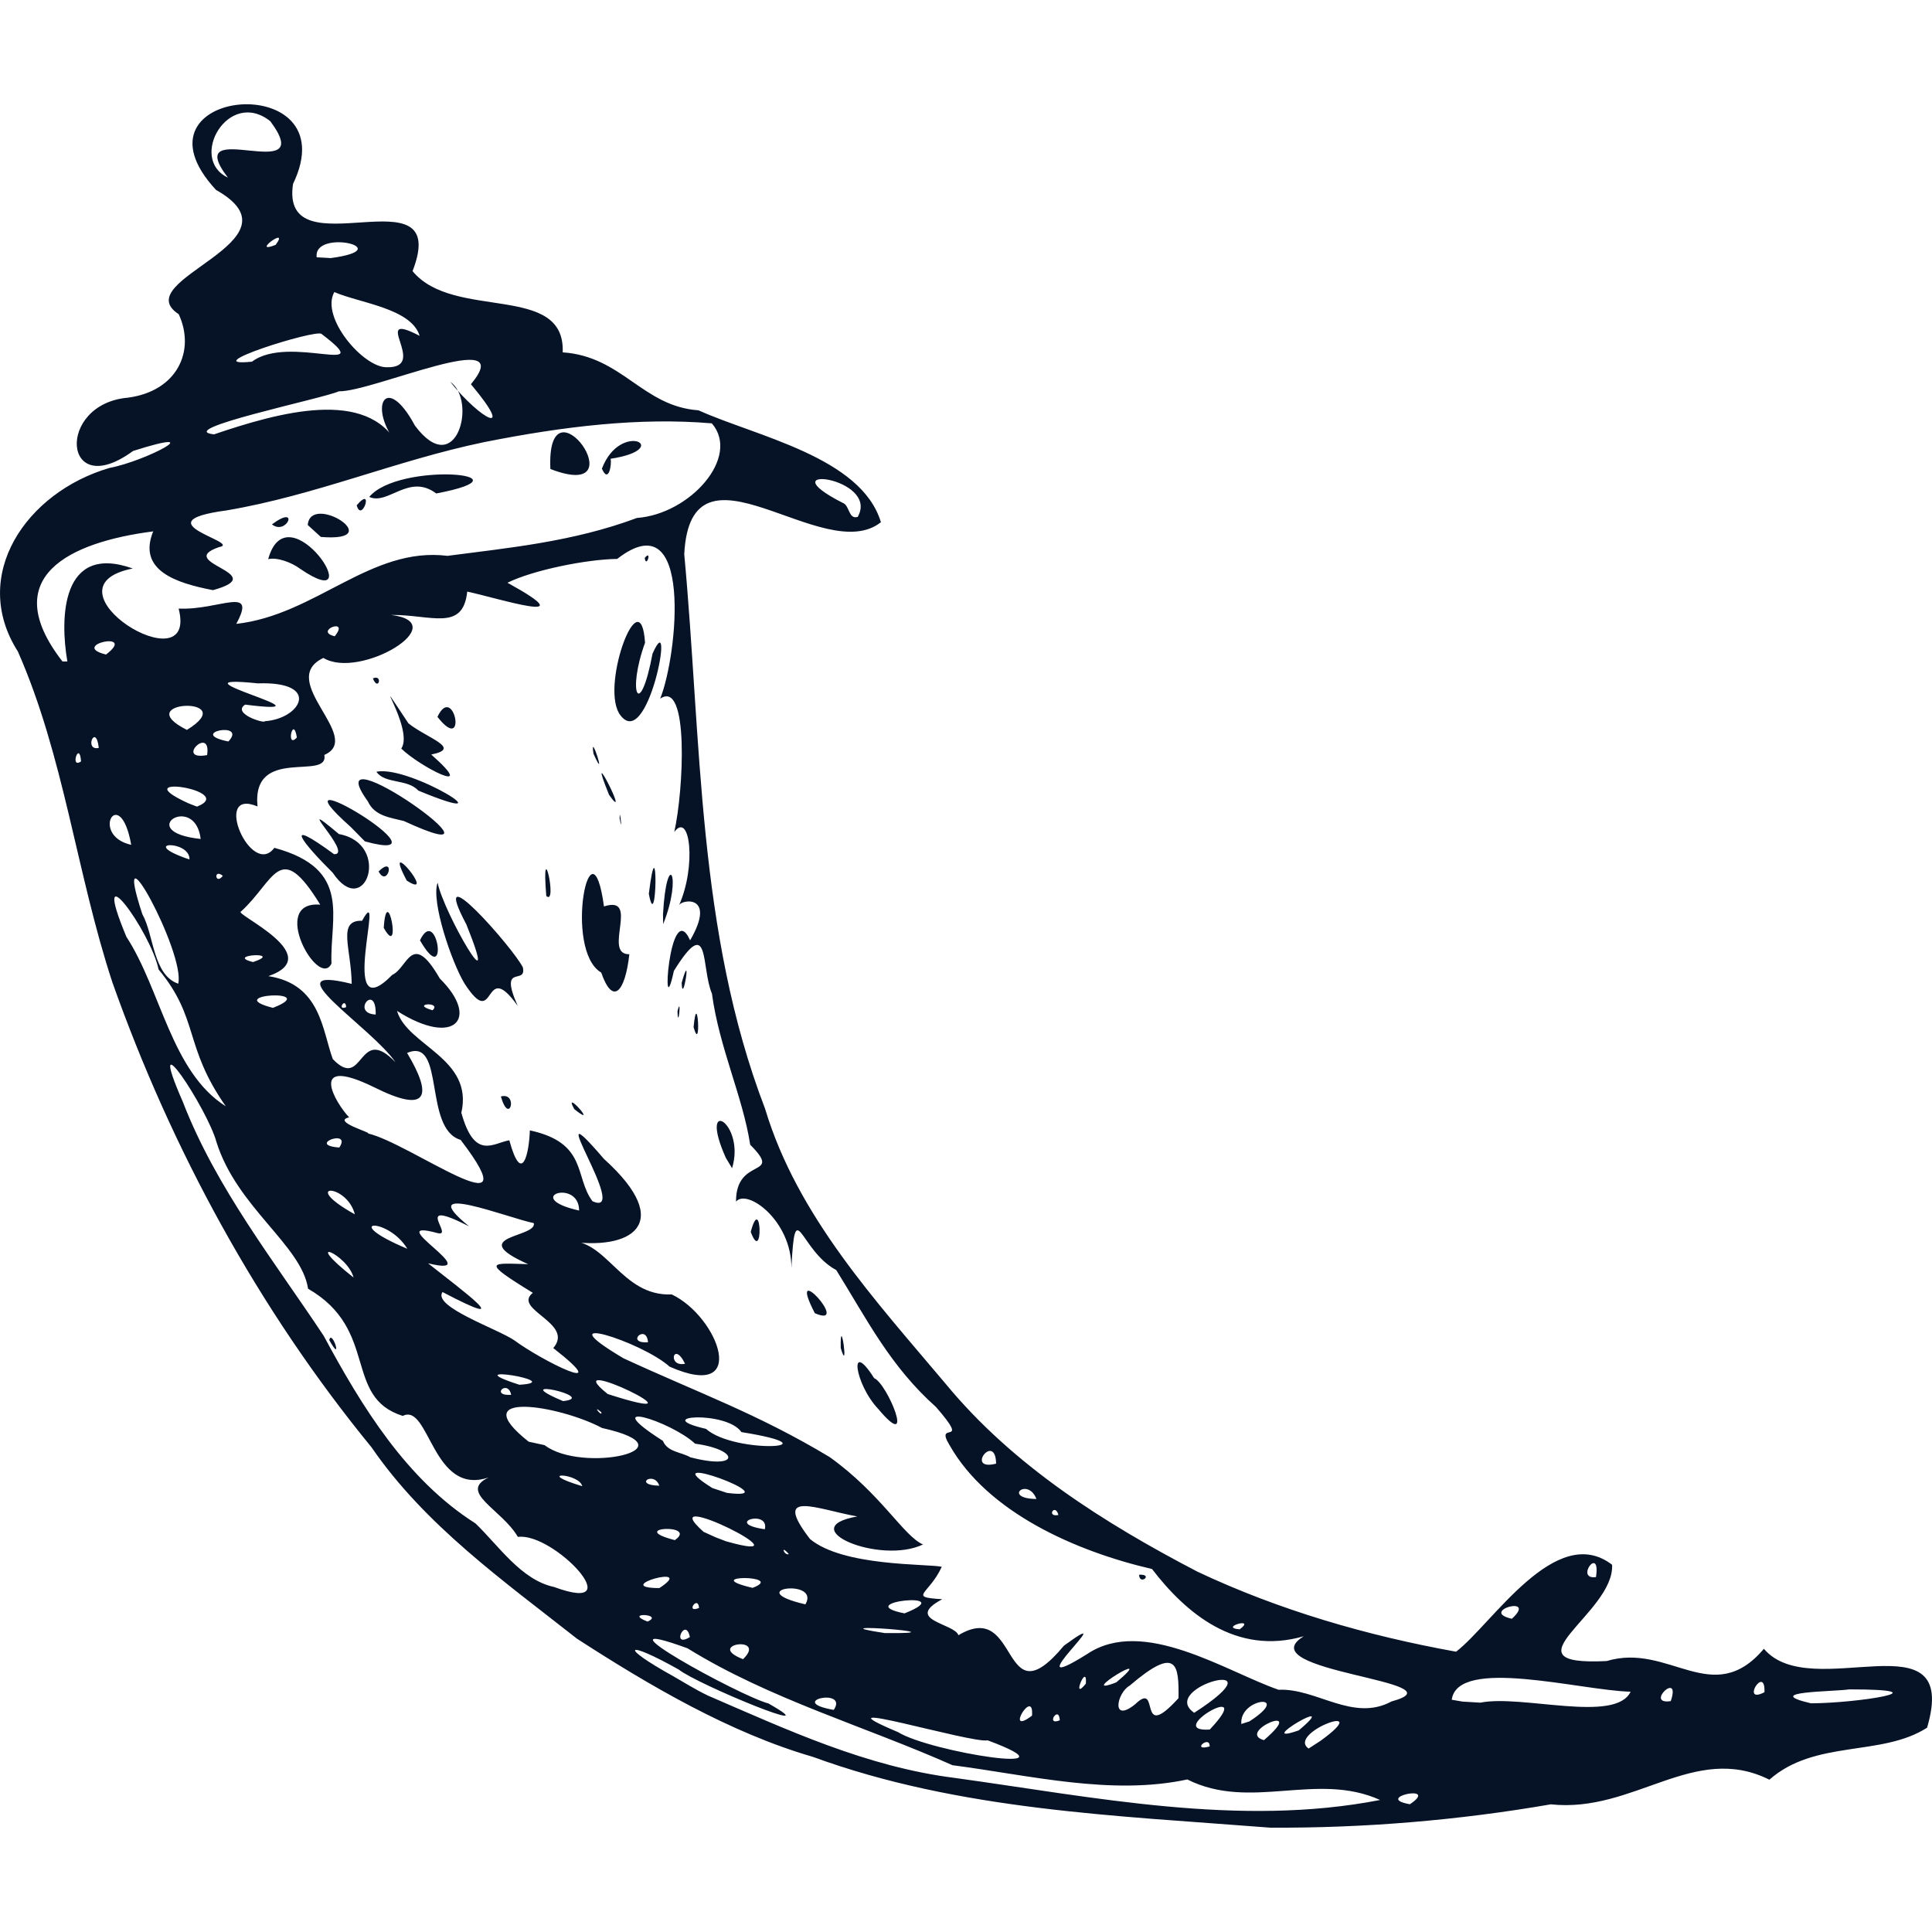
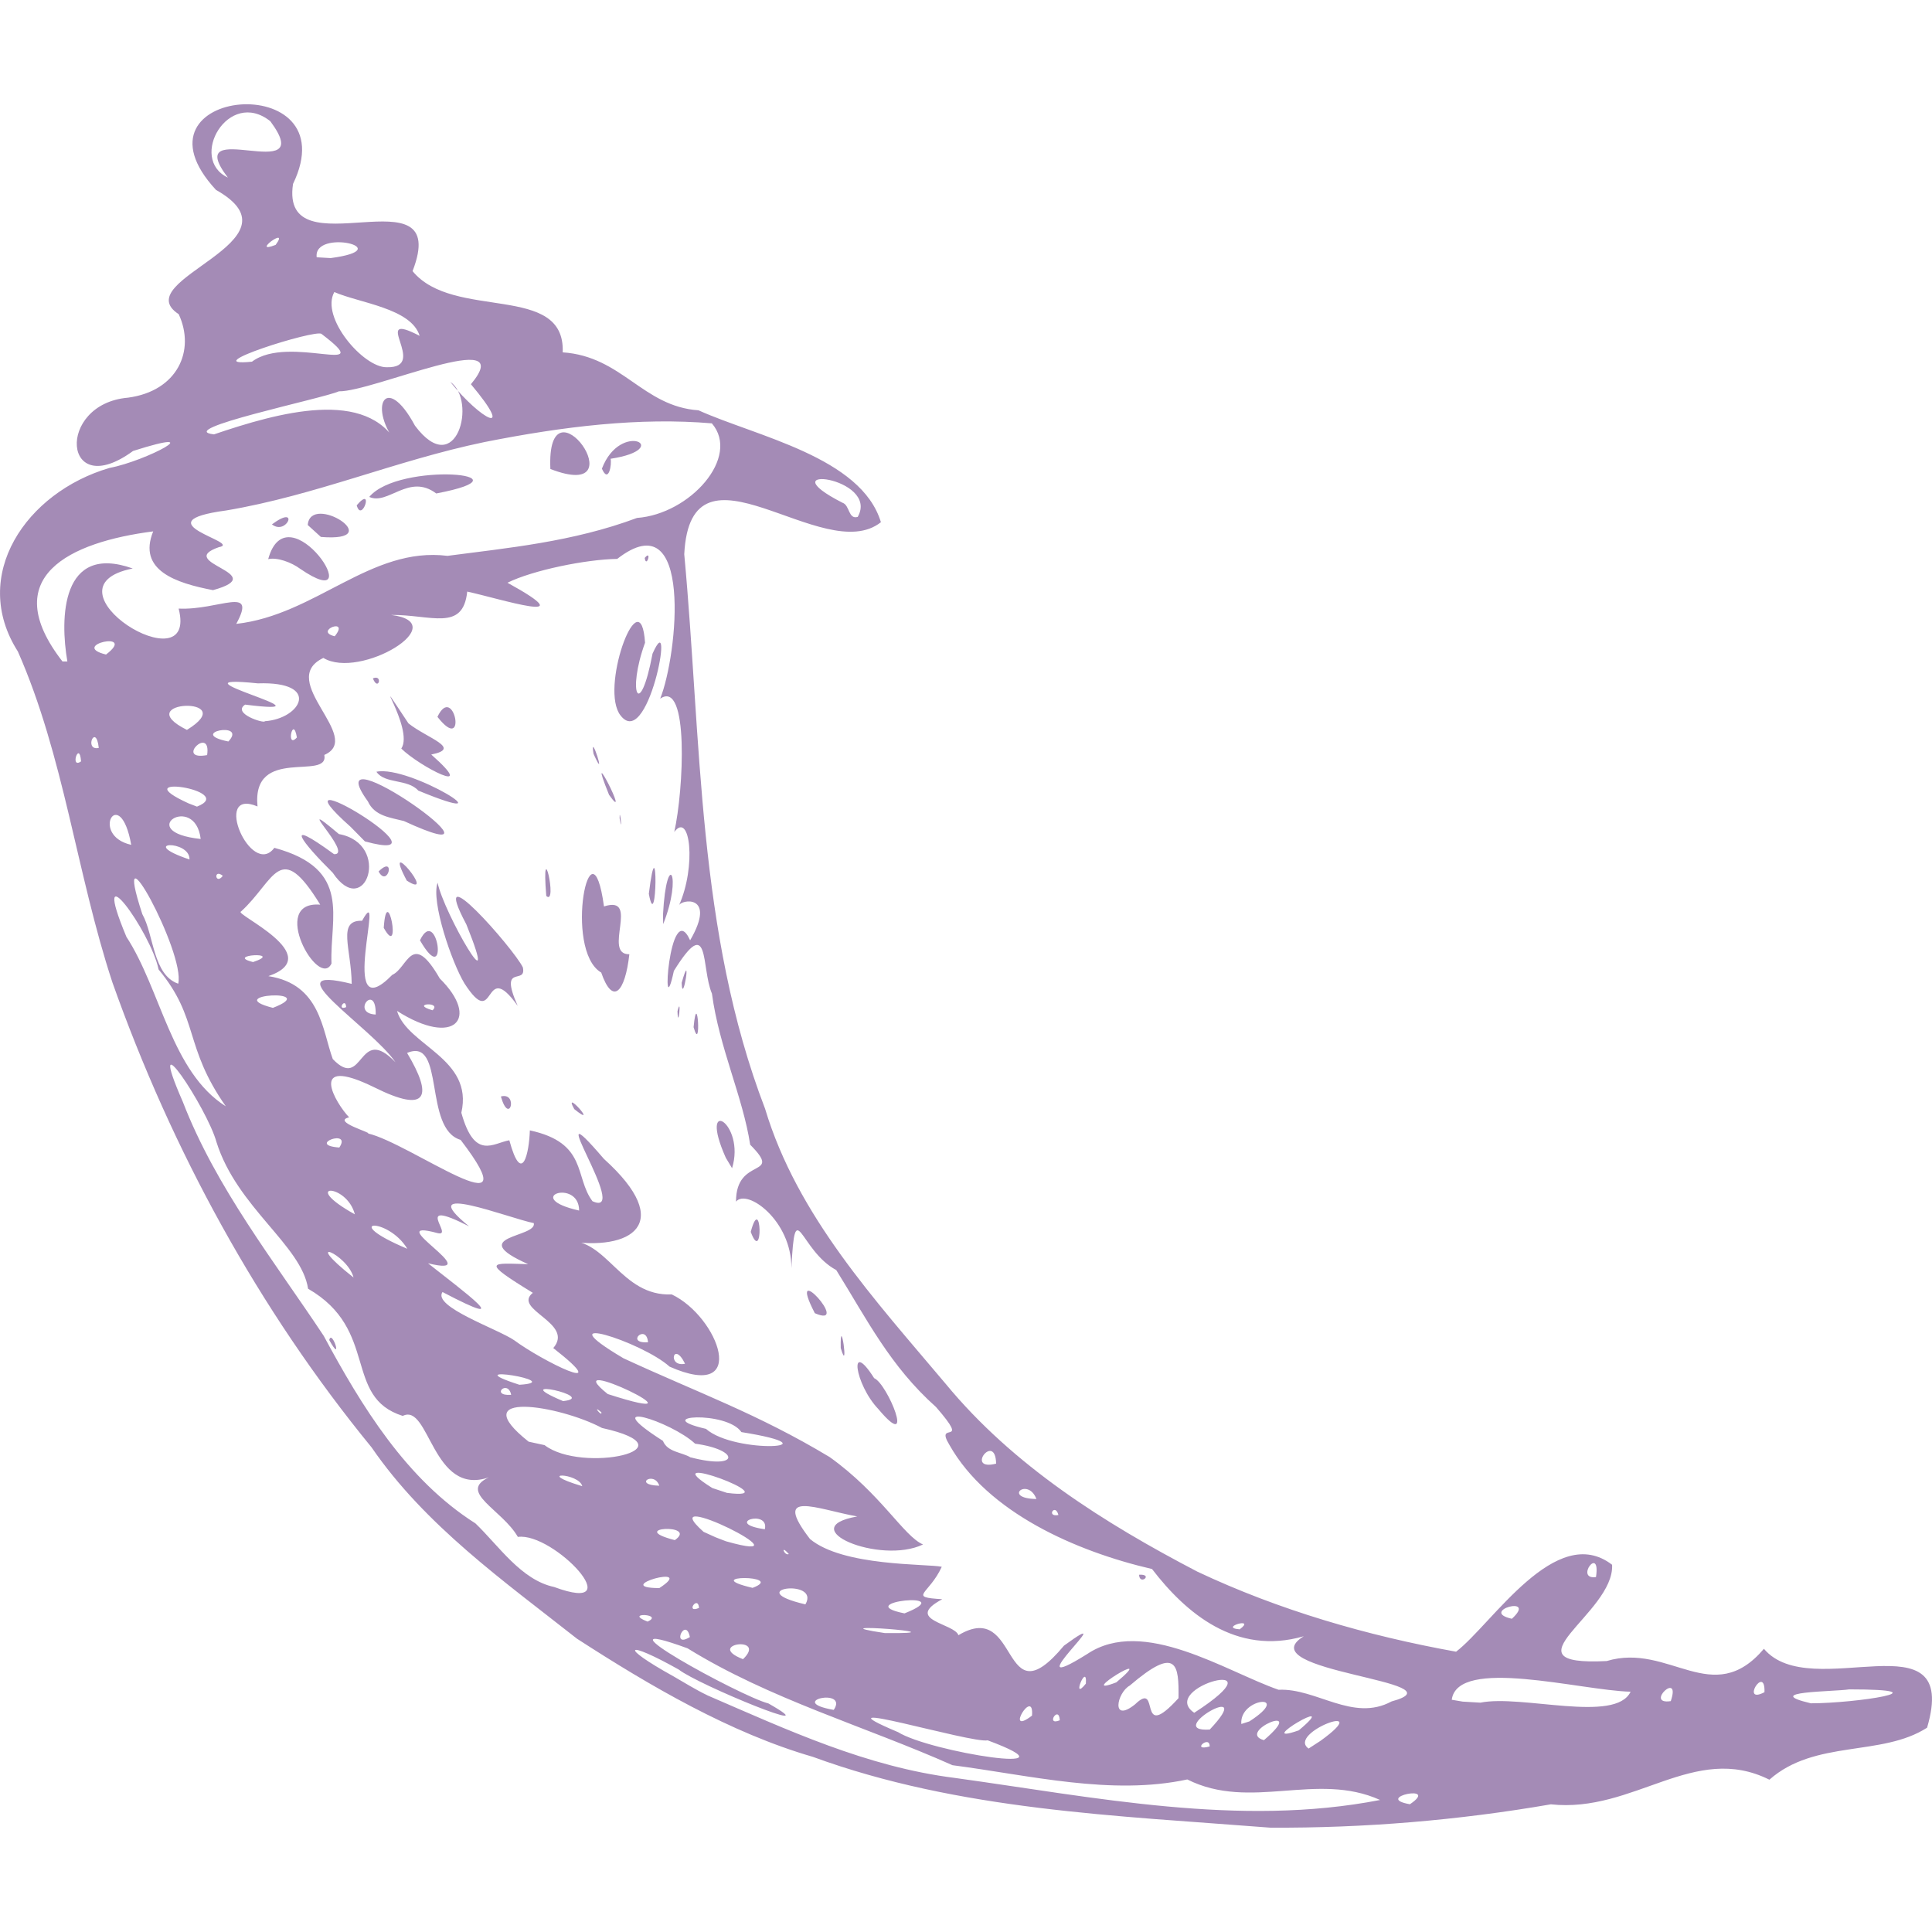
- <svg xmlns="http://www.w3.org/2000/svg" role="img" viewBox="0 0 24 24" fill="#061225">
+ <svg xmlns="http://www.w3.org/2000/svg" role="img" viewBox="0 0 24 24" fill="#a48bb6">
  <path d="M7.172 20.36c-.914-.72-1.89-1.41-2.556-2.38-1.402-1.712-2.482-3.694-3.22-5.777-.446-1.355-.6-2.808-1.174-4.11-.602-.944.103-1.978 1.138-2.28.46-.087 1.272-.522.293-.211-.878.644-.963-.585-.063-.662.615-.082.84-.585.63-1.037-.66-.43 1.6-.903.463-1.544C1.5 1.08 4.34.835 3.64 2.285 3.473 3.4 5.624 2.08 5.125 3.368c.507.619 1.9.14 1.865 1.009.74.05.993.672 1.687.72.72.325 2.022.58 2.266 1.39-.713.566-2.364-1.165-2.443.398.215 2.31.16 4.689 1.004 6.888.4 1.332 1.37 2.38 2.244 3.418.837 1.016 1.971 1.73 3.127 2.333 1.014.478 2.107.795 3.213.994.448-.343 1.24-1.617 1.938-1.08.033.604-1.388 1.263-.067 1.196.776-.234 1.314.6 1.953-.152.588.697 2.446-.446 2.027.98-.566.364-1.392.144-1.959.646-.935-.467-1.68.418-2.715.306a19.86 19.86 0 01-3.484.29c-1.912-.15-3.865-.214-5.684-.88-1.024-.297-2.023-.881-2.924-1.464zm1.615.7c1 .432 1.978.888 3.074 1.026 1.74.24 3.537.614 5.283.274-.79-.357-1.608.14-2.395-.255-.944.203-1.957-.052-2.917-.177-1.092-.486-2.27-.82-3.291-1.452-1.277-.466.66.598 1.005.685.798.453-.877-.233-1.114-.421-.668-.375-.754-.297-.066.084.139.08.276.166.42.235zm-1.904-1.346c.97.359-.004-.682-.45-.622-.196-.341-.751-.557-.36-.74-.704.244-.737-.93-1.07-.763-.744-.235-.29-1.07-1.176-1.58-.081-.54-.882-1.008-1.138-1.822-.113-.416-.905-1.613-.418-.5.414 1.072 1.143 1.99 1.75 2.907.47.873 1.027 1.786 1.885 2.33.29.278.568.703.977.79zM4.09 16.647c.033-.146.177.317 0 0zm3.954 3.497c.215-.096-.31-.12 0 0zm.526.192c-.054-.265-.24.148 0 0zm.66.275c.312-.3-.484-.188 0 0zm1.127.63c.191-.282-.61-.107 0 0zM8.19 19.728c.487-.315-.63-.004 0 0zm.494.246c-.014-.166-.176.075 0 0zm2.47 1.542c.397.25 2.32.55 1.115.103-.2.042-2.23-.574-1.116-.103zm-3.921-3.054c-.04-.167-.616-.185 0 0zm1.15.67c.3-.21-.621-.16 0 0zm.966.593c.43-.162-.696-.163 0 0zm-2.584-1.773c.466.358 1.88.046.714-.213-.53-.283-1.727-.476-.912.17zm3.24 1.978c.193-.33-.815-.19 0 0zm-.984-.783c1.14.323-.958-.72-.281-.118l.15.068.13.05zm1.973 1.14c1.08.01-.975-.147 0 0zm-4.644-2.96c-.042-.2-.266.018 0 0zm6.47 3.985c.028-.363-.353.27 0 0zm-4.63-2.856c-.064-.191-.336-.008 0 0zm-1.738-1.254c.62-.037-.848-.273 0 0zm-2.06-1.332c-.077-.297-.674-.534 0 0zm5.407 3.435c-.114-.13-.054.028 0 0zm3.366 2.065c-.01-.197-.183.075 0 0zm-3.664-2.373c.06-.255-.528-.077 0 0zm-2.506-1.592c.46-.05-.74-.311 0 0zm4.241 2.637c.718-.285-.7-.14 0 0zM9.03 18.545c.827.106-.985-.563-.181-.06zm2.876 1.768c.773-.462.518 1.082 1.311.13.782-.57-.675.707.29.103.696-.467 1.726.22 2.376.445.468-.023.923.405 1.403.145.923-.25-1.806-.37-1.09-.81-.845.245-1.47-.294-1.885-.835-.948-.22-2.044-.703-2.517-1.542-.192-.315.28.044-.166-.47-.57-.508-.856-1.085-1.24-1.702-.457-.244-.51-.963-.557-.024.004-.593-.553-.992-.688-.826-.002-.571.595-.285.176-.707-.09-.592-.386-1.21-.475-1.877-.138-.322-.02-1.011-.473-.282-.165.77-.055-.947.202-.38.337-.58-.12-.51-.14-.43.22-.488.14-1.18-.057-.916.117-.517.185-1.902-.175-1.656.218-.54.414-2.473-.534-1.736-.384.005-1.048.14-1.363.296.986.543-.1.196-.5.11-.052.502-.45.285-.946.29.793.098-.386.81-.841.534-.59.282.51.987.012 1.205.06.328-.905-.12-.83.64-.573-.241-.078.9.209.514.975.264.686.866.71 1.437-.158.333-.784-.783-.14-.731-.507-.827-.561-.3-.984.085-.1.028 1.079.547.34.803.65.1.668.67.8 1.03.39.407.31-.45.779.04-.296-.436-1.567-1.228-.544-.974-.005-.44-.185-.793.129-.784.31-.562-.325 1.387.375.672.193-.085.24-.563.59.045.505.498.182.858-.531.403.127.433.954.587.799 1.265.165.595.395.376.596.342.158.578.247.153.255-.123.72.155.552.58.778.88.497.224-.712-1.522.142-.526.898.81.337 1.15-.47 1.02.51-.041.675.69 1.313.664.582.277.975 1.34-.027.897-.348-.313-1.58-.7-.573-.104.929.43 1.665.688 2.561 1.227.64.458.918.982 1.16 1.086-.538.257-1.623-.206-.817-.348-.503-.091-1.068-.345-.587.28.41.343 1.45.306 1.637.345-.159.348-.43.376.006.403-.486.26.156.3.201.448zm-.994-2.808c-.296-.31-.373-.89-.053-.385.164.066.525.947.053.385zm3.238 2.057c.185-.011.006.14 0 0zm-3.706-2.816c-.01-.468.107.36 0 0zm-.322-.433c-.372-.72.47.204 0 0zm-3.9-2.692c.219-.06.108.374 0 0zm3.104 1.682c.134-.504.158.424 0 0zm-2.192-1.525c-.155-.278.323.26 0 0zm1.882.604c-.352-.79.25-.432.078.13zM5.77 12.217c-.158-.26-.418-1.02-.334-1.252.076.378.804 1.627.357.518-.494-.93.59.302.702.534.05.23-.305-.063-.064.478-.44-.617-.26.34-.661-.278zm-1.003-.691c.04-.603.23.413 0 0zm.45.155c.216-.455.366.634 0 0zm-1.084-.84c-.374-.37-.644-.713.017-.23.255.01-.566-.778.06-.25.66.12.327 1.082-.077.48zm.57-.015c.217-.215.115.212 0 0zm.35.113c-.328-.617.4.258 0 0zm-.697-.667c-1.086-.966 1.365.506.177.18zm3.11 1.808c-.47-.282-.123-1.984.037-.82.457-.148-.025.6.315.594-.053.473-.206.643-.35.226zm1.15.68c.048-.513.099.35 0 0zm-.2-.198c.054-.22.007.258 0 0zM4.57 9.955c-.697-.963 2.027.973.447.244-.165-.043-.364-.06-.447-.244zm2.216 1.175c-.066-.81.147.134 0 0zm1.682 1.079c.13-.462.01.305 0 0zM4.676 9.587c.415-.088 1.718.729.52.234-.132-.148-.416-.08-.52-.234zm3.56 1.775c.044-.83.248-.495.002.118zM4.985 9.299c.169-.248-.45-1.12.089-.313.232.185.672.31.283.387.61.539-.15.146-.372-.074zm3.075 1.804c.117-.944.103.553 0 0zM4.632 8.427c.129-.055.068.172 0 0zm.802.478c.206-.434.38.483 0 0zm2.263 1.259c-.002-.167.043.242 0 0zm-.131-.29c-.314-.776.292.41 0 0zm-.193-.51c-.053-.32.18.404 0 0zm.314-.51c-.216-.38.272-1.673.326-.87-.227.625-.065.975.093.136.293-.66-.063 1.303-.42.735zm.322-1.923c.094-.115.02.139 0 0zM7.47 17.544c-.128-.111.016.07 0 0zm1.11.56c.615.16.612-.095.055-.17-.3-.28-1.246-.575-.4-.035.057.142.235.139.344.206zM6.389 16.65c.34.253 1.28.719.484.096.269-.312-.514-.478-.254-.686-.66-.404-.52-.368-.058-.356-.794-.354.114-.328.07-.51-.305-.06-1.52-.54-.804.04-.726-.37-.173.138-.392.084-.743-.202.66.565-.118.375.425.337 1.146.864.18.357-.128.183.69.46.892.6zm1.16.667c1.41.454-.691-.556 0 0zm5.94 3.598c.02-.28-.193.24 0 0zm.611.257c.325-.315.013.503.54-.077.005-.415-.017-.66-.606-.156-.162.09-.234.473.066.233zm-9.692-6.087c-.1-.393-.7-.39 0 0zm.652.428c-.242-.402-.864-.364 0 0zm3.71 2.237c.362.32 1.662.236.44.04-.182-.27-1.151-.204-.44-.04zm5.097 3.149c.558-.468-.54.208 0 0zm1.16.796c.003-.15-.24.066 0 0zm.001-.21c.617-.654-.598.039 0 0zM2.805 13.743c-.526-.75-.327-1.088-.835-1.7-.096-.47-.87-1.533-.4-.406.43.659.558 1.679 1.235 2.106zm12.03 7.534c1.135-.734-.466-.32 0 0zm.866.34c.57-.488-.36-.102 0 0zM4.215 14.255c.163-.242-.42-.031 0 0zm11.305 7.129c.551-.355-.126-.3-.1.032zm-7.47-4.71c-.02-.24-.291.02 0 0zm.46.267c-.145-.297-.224.047 0 0zm7.894 4.684c.705-.51-.428-.098-.148.096zm-.27-.13c.574-.482-.607.213 0 0zm1.38.918c.386-.258-.469-.083 0 0zM4.57 14.08c.517.116 2.066 1.274 1.152.08-.468-.138-.187-1.283-.665-1.08.32.535.264.763-.41.426-.845-.413-.474.204-.31.374-.224.052.299.196.233.2zm-2.356-1.86c.092-.383-.853-2.107-.446-.864.146.26.13.754.446.864zm4.324 2.666c-.266-.223-.013-.032 0 0zm.656.152c0-.405-.725-.164 0 0zm5.681 3.583c-.108-.278-.428-.006 0 0zm.273.199c-.04-.155-.157.03 0 0zM15.4 20.24c.216-.16-.27-.02 0 0zM3.39 12.52c.62-.24-.664-.17 0 0zm8.984 5.662c-.007-.401-.395.1 0 0zm-9.23-6.231c.399-.135-.367-.09 0 0zm1.156.56c-.007-.133-.122.05 0 0zm14.09 8.64c.512-.104 1.678.26 1.866-.136-.62-.015-2.15-.438-2.222.1l.136.023.22.013zM4.667 12.603c.009-.407-.317-.015 0 0zM1.63 10.495c-.138-.775-.525-.118 0 0zm.724.182c.009-.25-.663-.224 0 0zm.414.203c-.12-.097-.094.122 0 0zm2.605 1.67c.122-.112-.29-.083 0 0zm-2.88-2.128c-.07-.585-.84-.088 0 0zm-1.486-.964c-.02-.27-.144.102 0 0zm.22-.167c-.035-.32-.19.04 0 0zm1.22.729c.518-.203-.94-.42-.104-.04zm16.334 10.089c.33-.303-.42-.094 0 0zm1.974 1.023c.132-.392-.334.05 0 0zM2.573 9.38c.055-.38-.41.075 0 0zM.837 8.218c-.093-.535-.08-1.474.812-1.156-1.191.236.824 1.48.57.498.5.024.98-.296.716.19.987-.11 1.67-.964 2.624-.845.742-.098 1.554-.172 2.354-.471.658-.048 1.29-.756.93-1.175-.896-.076-1.835.036-2.827.233-1.098.228-2.096.662-3.205.849-1.08.145.217.4-.092.456-.564.196.672.328-.073.534-.46-.088-.94-.246-.743-.73-1.035.133-1.945.563-1.127 1.616h.06zm2.494-1.27c.243-.894 1.3.735.398.118-.108-.08-.285-.146-.398-.12zm.047-.434c.35-.26.186.146 0 0zm.445.008c.032-.411 1.018.218.163.148zm.608-.245c.222-.26.064.23 0 0zm.156-.104c.37-.444 2.095-.283.832-.043-.338-.255-.598.15-.832.043zm2.25-.347c-.055-1.214 1.119.432 0 0zm.64-.004c.233-.612.906-.245.108-.123.017.065-.024.316-.108.123zM2.322 9.067c.697-.427-.741-.37 0 0zm.515.144c.245-.26-.531-.106 0 0zm-1.52-1.08c.399-.305-.471-.116 0 0zm20.602 12.89c.012-.355-.304.16 0 0zm-2.093-1.43c.06-.408-.27.037 0 0zm2.67 1.568c.557 0 1.688-.173.475-.173-.19.03-1.109.024-.476.173zM3.29 8.959c.45-.03.706-.497-.087-.47-1.23-.127 1.084.42-.158.264-.167.11.236.237.245.207zm.398.202c-.048-.29-.14.154 0 0zm.47-1.257c.197-.243-.27-.065 0 0zm-1.5-2.508c.806-.274 1.907-.581 2.287.135-.387-.466-.156-.924.21-.243.516.689.775-.313.438-.545.383.476.819.7.257.03.61-.734-1.223.097-1.64.088-.2.09-2.071.477-1.551.535zm.472-.903c.46-.347 1.588.206.864-.345-.07-.062-1.586.418-.864.345zm1.674.069c.538.013-.231-.722.409-.39-.105-.343-.746-.407-1.06-.544-.176.314.36.938.65.934zm-1.38-1.52c.186-.252-.326.128 0 0zm.684.164c.866-.115-.22-.373-.174-.01zm-1.277-1c-.61-.796 1.146.134.527-.7-.522-.415-1.023.468-.527.7zm7.824 4.215c.28-.496-1.155-.668-.188-.175.09.03.07.21.188.175z" />
</svg>
